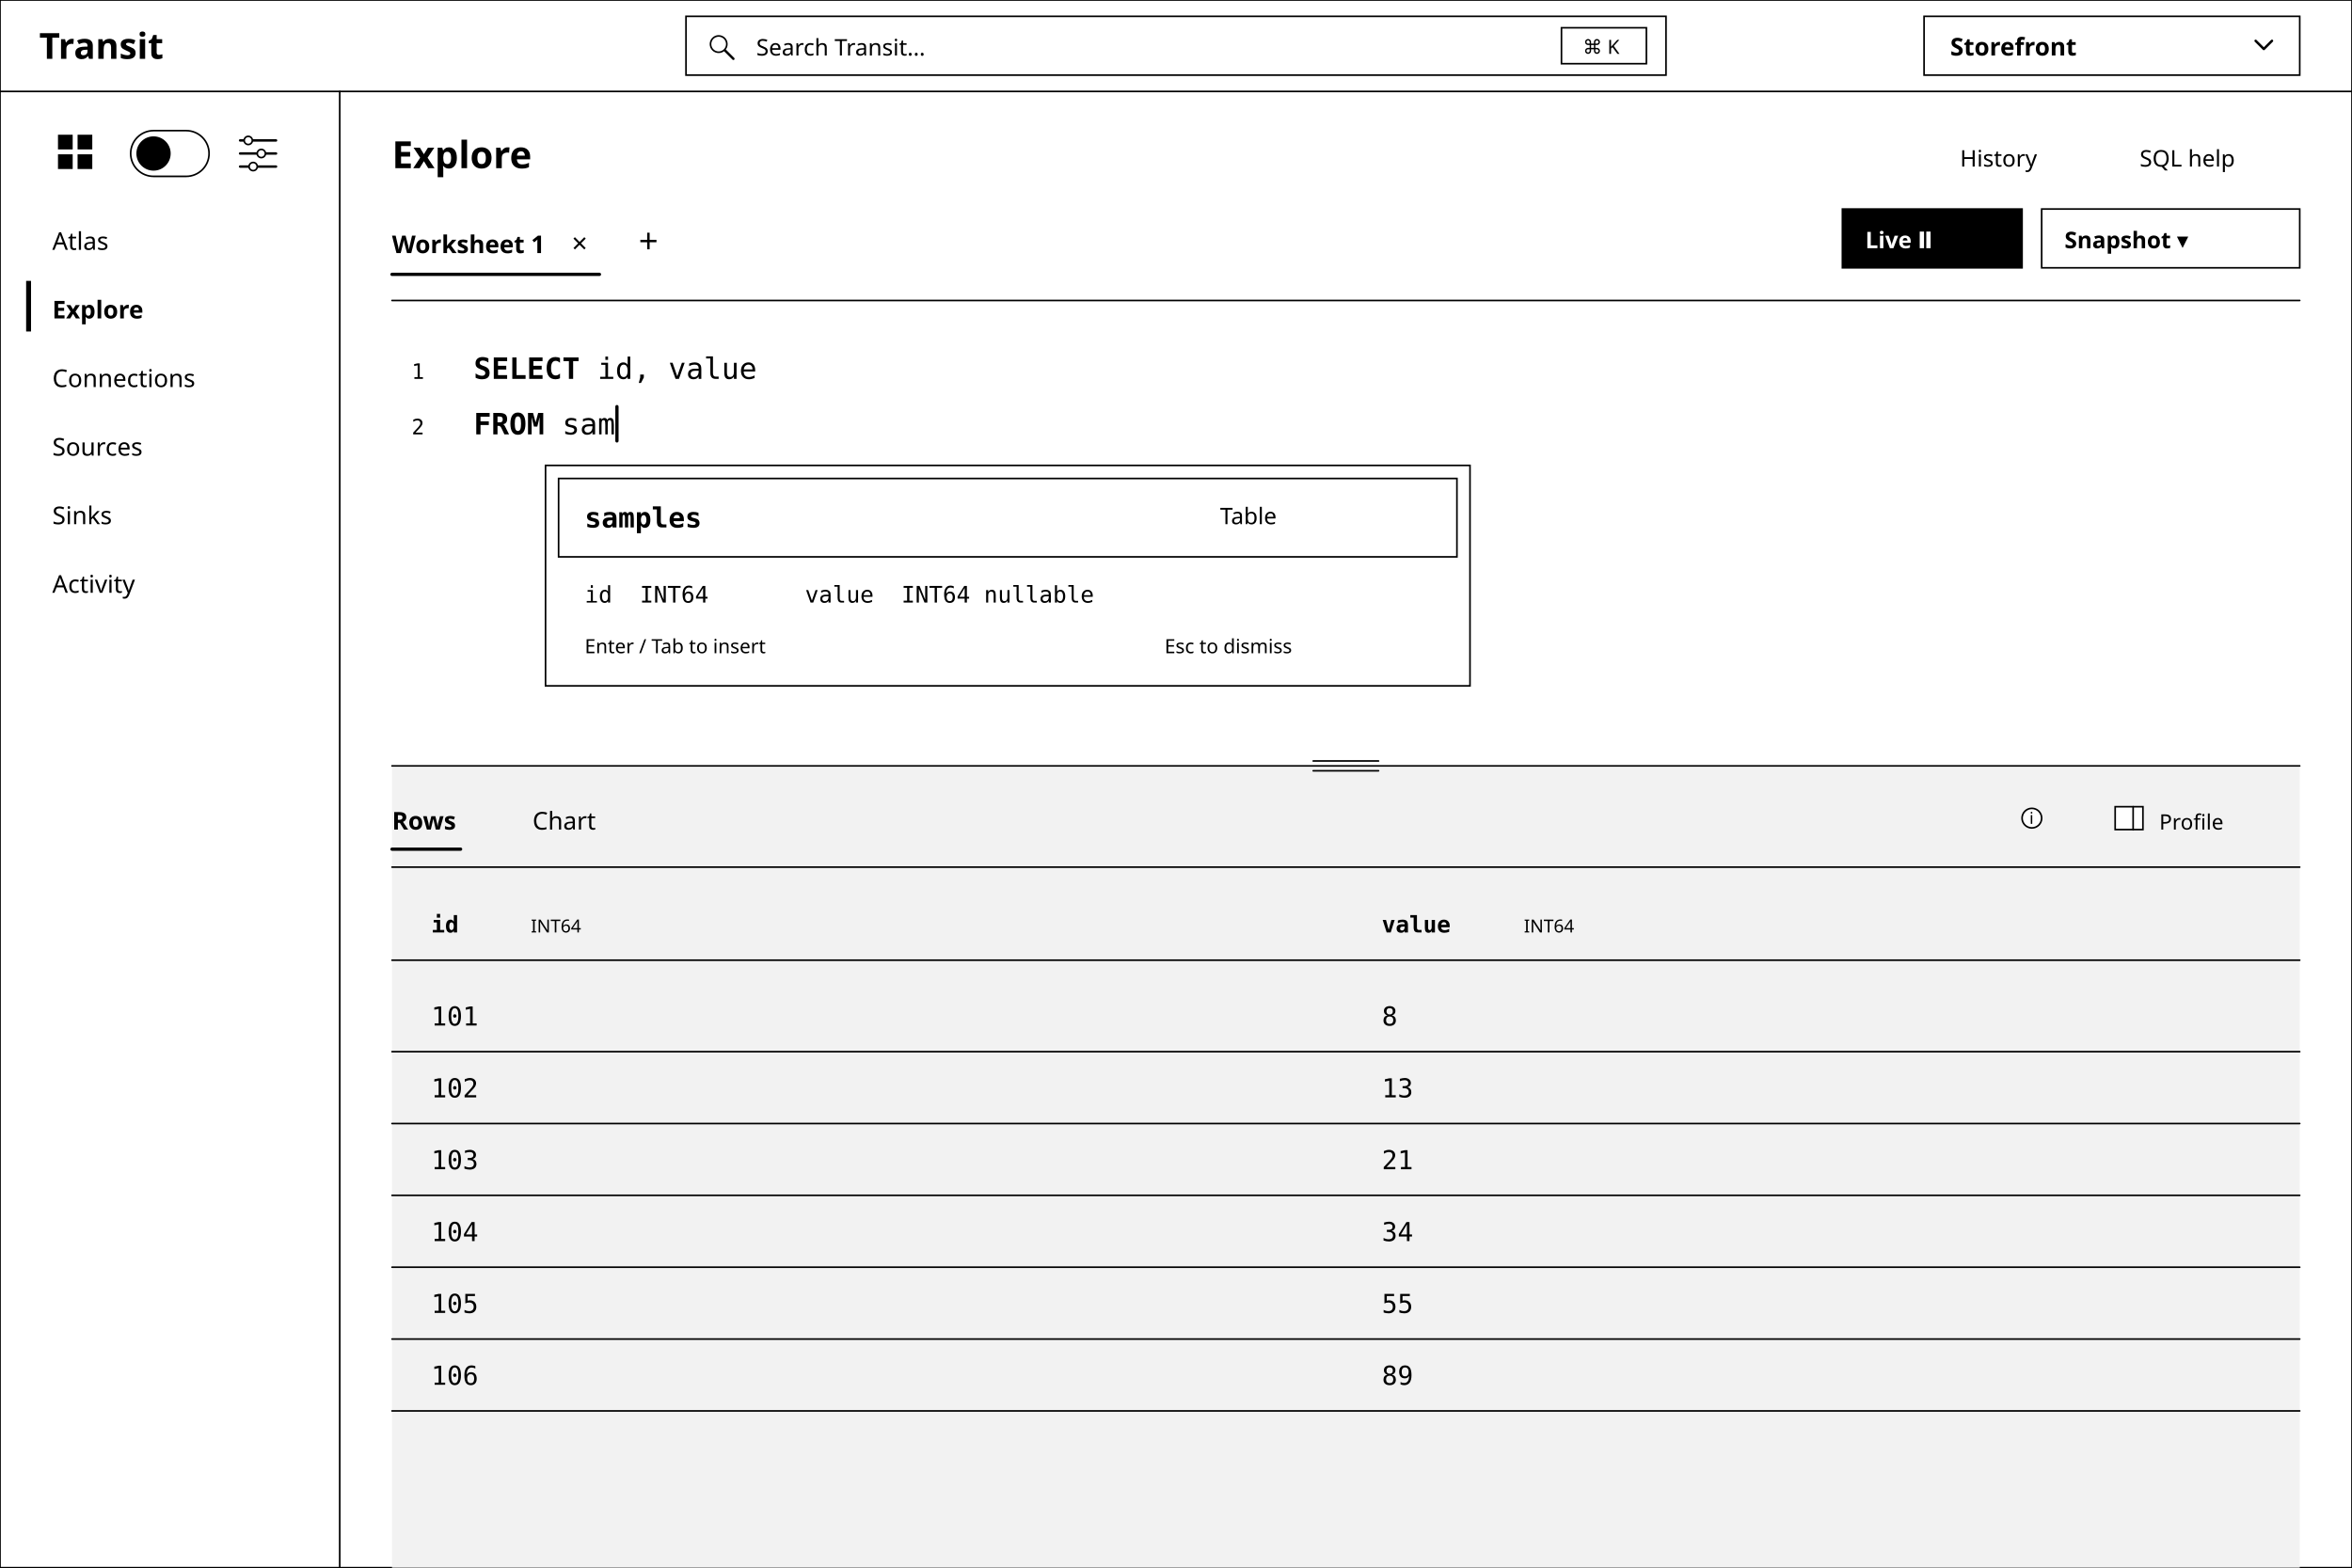
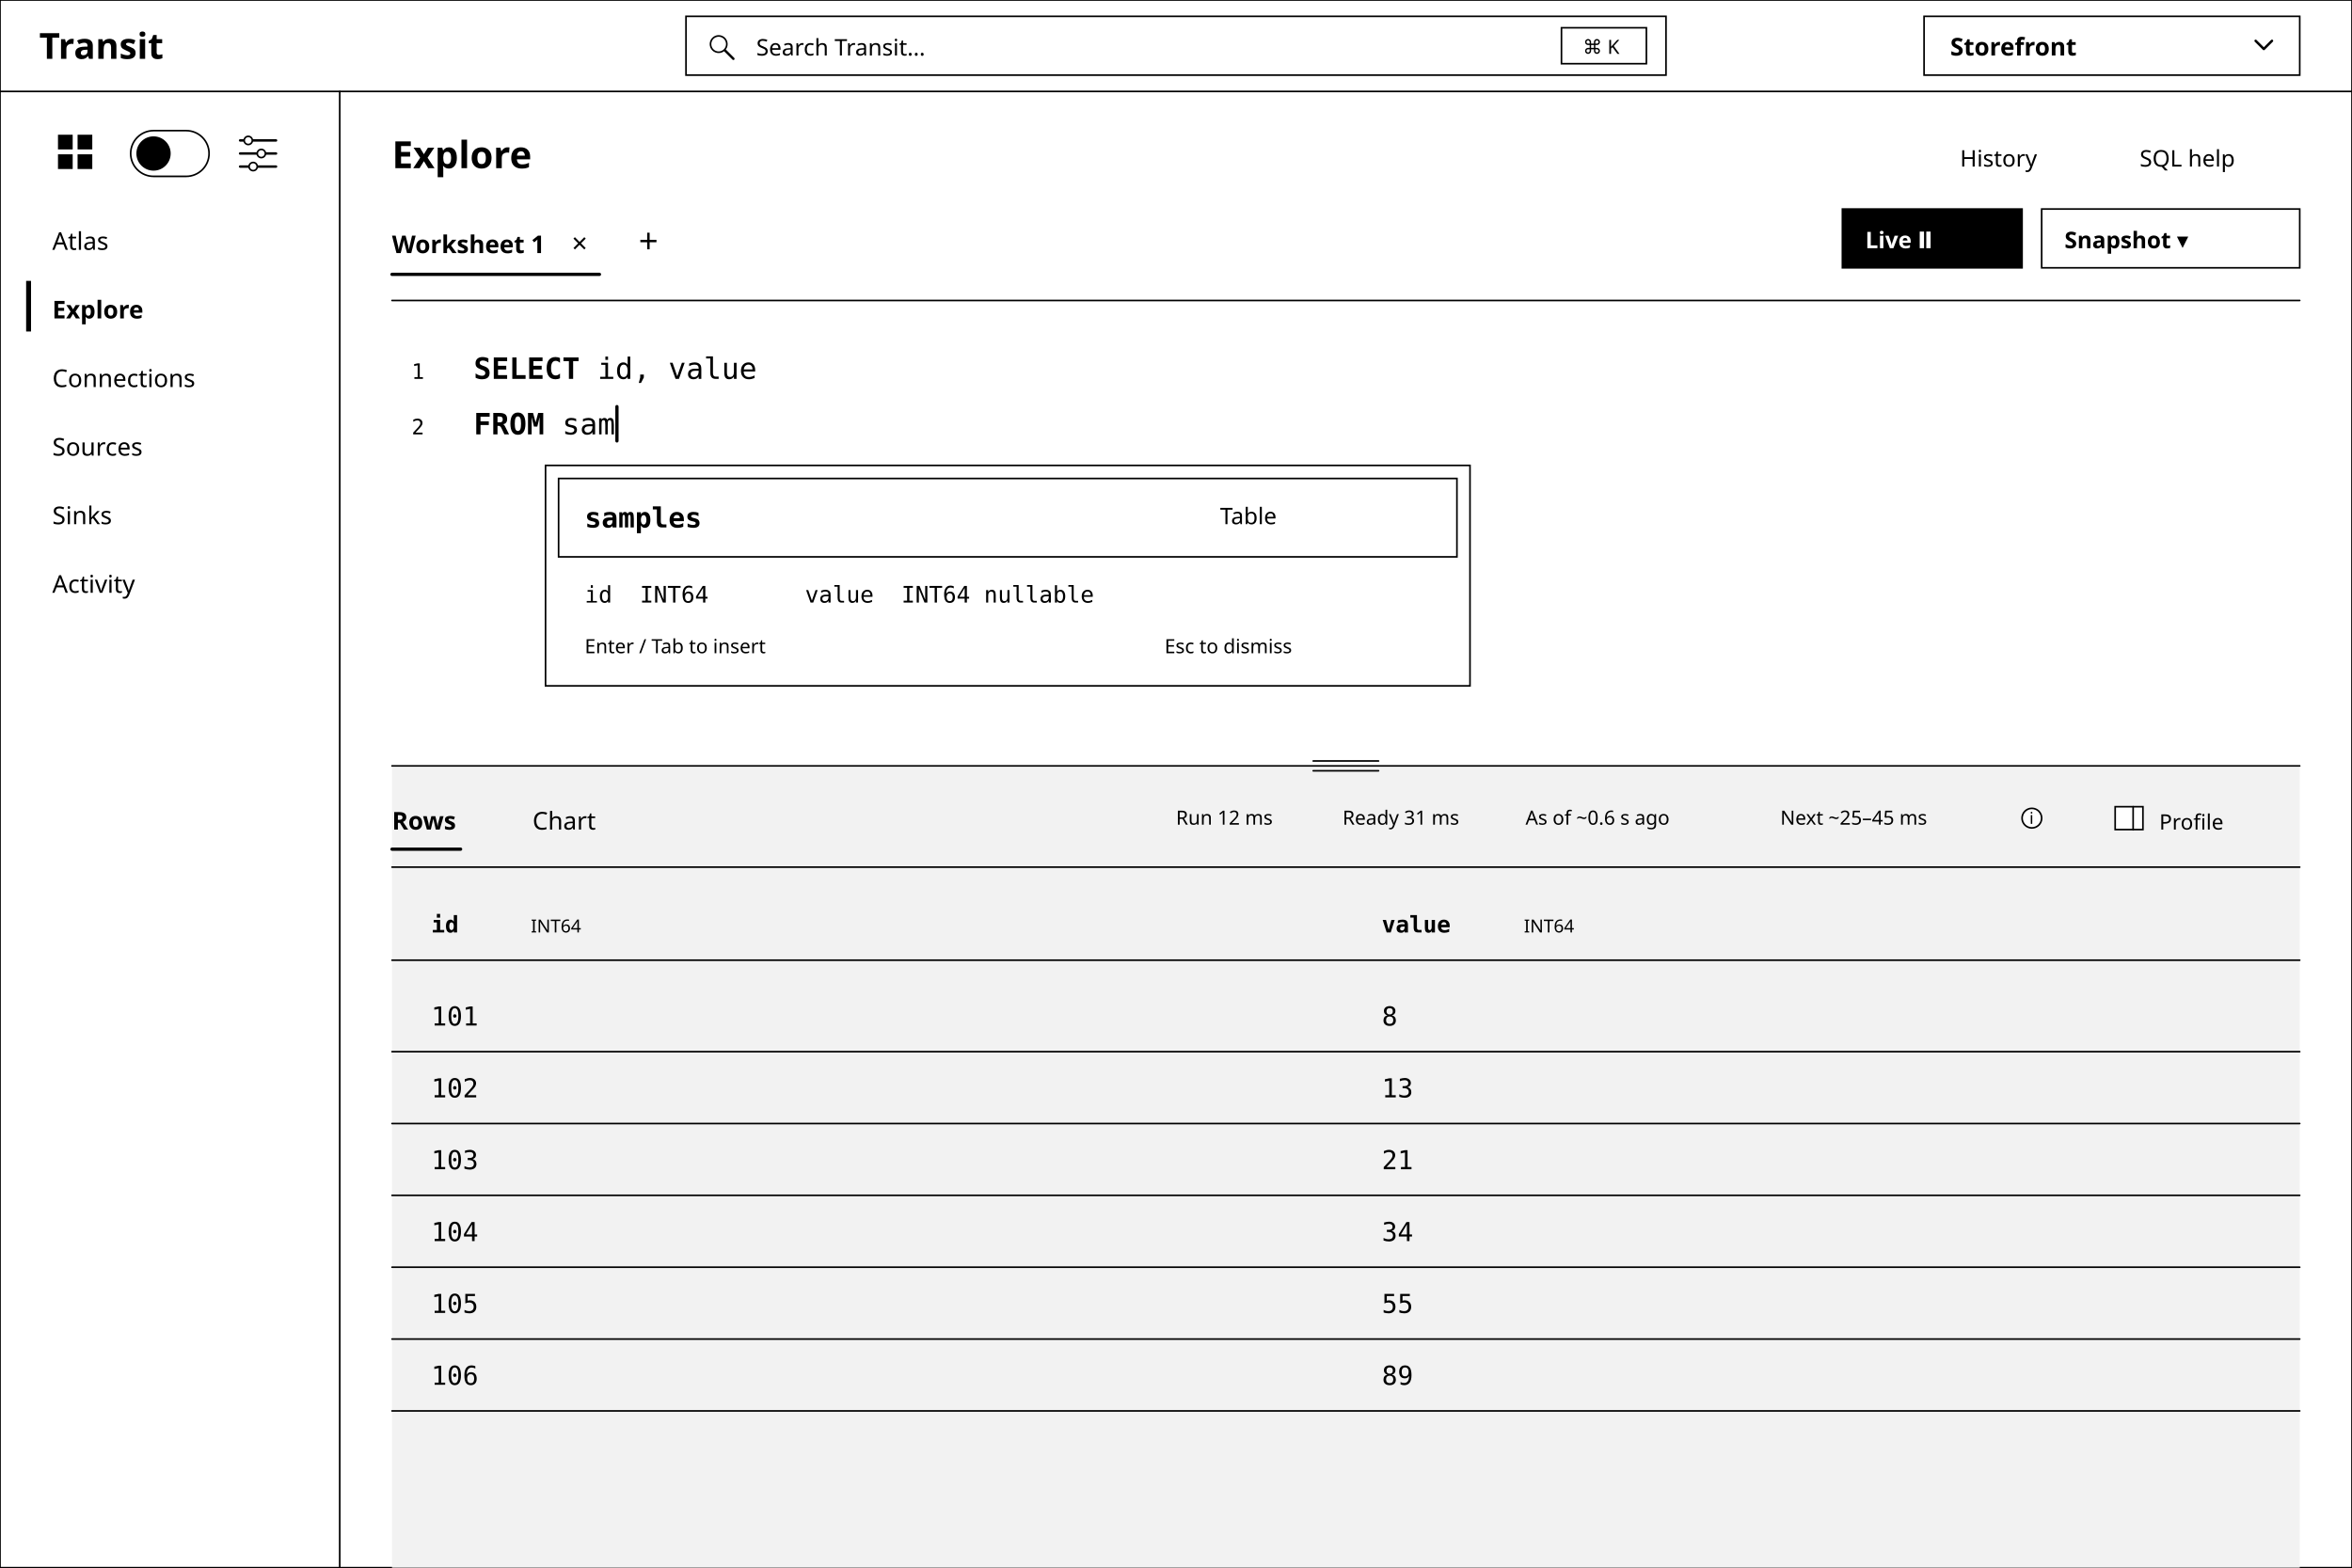
<svg xmlns="http://www.w3.org/2000/svg" width="1440" height="960" viewBox="0 0 1440 960" role="img" aria-labelledby="title desc">
  <rect x="0" y="0" width="1440" height="960" rx="0" fill="white" stroke="black" />
  <text x="24" y="36" font-family="sans-serif" font-size="22" font-weight="700" fill="black">Transit</text>
  <g role="img" aria-label="Search Transit. Command K or Control K opens context-aware power search.">
    <rect x="420" y="10" width="600" height="36" rx="0" fill="white" stroke="black" />
    <circle cx="440" cy="27" r="5" fill="white" stroke="black" />
    <path d="M444 31 l5 5" fill="none" stroke="black" stroke-width="1.5" stroke-linecap="round" stroke-linejoin="round" />
    <text x="463" y="34" font-family="sans-serif" font-size="14" font-weight="400" fill="black">Search Transit…</text>
    <rect x="956" y="17" width="52" height="22" rx="0" fill="white" stroke="black" />
    <text x="969" y="33" font-family="sans-serif" font-size="12" font-weight="400" fill="black">⌘ K</text>
  </g>
  <rect x="1178" y="10" width="230" height="36" rx="0" fill="white" stroke="black" />
  <text x="1194" y="34" font-family="sans-serif" font-size="15" font-weight="700" fill="black">Storefront</text>
  <path d="M1381 25 l5 5 l5 -5" fill="none" stroke="black" stroke-width="1.5" stroke-linecap="round" stroke-linejoin="round" />
  <path d="M0 56 H1440" fill="none" stroke="black" stroke-width="1" stroke-linecap="round" stroke-linejoin="round" />
  <path d="M208 56 L208 960" fill="none" stroke="black" stroke-width="1" stroke-linecap="round" stroke-linejoin="round" />
  <g role="img" aria-label="Area: Workspace. Workspace left; Operations right.">
    <rect x="36" y="83" width="8" height="8" rx="0" fill="black" stroke="black" />
    <rect x="36" y="95" width="8" height="8" rx="0" fill="black" stroke="black" />
    <rect x="48" y="83" width="8" height="8" rx="0" fill="black" stroke="black" />
    <rect x="48" y="95" width="8" height="8" rx="0" fill="black" stroke="black" />
    <rect x="80" y="80" width="48" height="28" rx="14" fill="white" stroke="black" />
    <circle cx="94" cy="94" r="10" fill="black" stroke="black" />
    <path d="M147 86 H169" fill="none" stroke="black" stroke-width="1.5" stroke-linecap="round" stroke-linejoin="round" />
    <circle cx="152" cy="86" r="2.5" fill="white" stroke="black" />
    <path d="M147 94 H169" fill="none" stroke="black" stroke-width="1.5" stroke-linecap="round" stroke-linejoin="round" />
    <circle cx="160" cy="94" r="2.5" fill="white" stroke="black" />
    <path d="M147 102 H169" fill="none" stroke="black" stroke-width="1.5" stroke-linecap="round" stroke-linejoin="round" />
    <circle cx="155" cy="102" r="2.5" fill="white" stroke="black" />
  </g>
  <text xml:space="preserve" x="32" y="153" font-family="sans-serif" font-size="15" font-weight="400" fill="black">Atlas</text>
  <rect x="16" y="172" width="3" height="31" rx="0" fill="black" stroke="none" />
  <text xml:space="preserve" x="32" y="195" font-family="sans-serif" font-size="15" font-weight="700" fill="black">Explore</text>
  <text xml:space="preserve" x="32" y="237" font-family="sans-serif" font-size="15" font-weight="400" fill="black">Connections</text>
  <text xml:space="preserve" x="32" y="279" font-family="sans-serif" font-size="15" font-weight="400" fill="black">Sources</text>
  <text xml:space="preserve" x="32" y="321" font-family="sans-serif" font-size="15" font-weight="400" fill="black">Sinks</text>
  <text xml:space="preserve" x="32" y="363" font-family="sans-serif" font-size="15" font-weight="400" fill="black">Activity</text>
  <text xml:space="preserve" x="240" y="103" font-family="sans-serif" font-size="23" font-weight="700" fill="black">Explore</text>
  <text xml:space="preserve" x="1200" y="102" font-family="sans-serif" font-size="14" font-weight="400" fill="black">History</text>
  <text xml:space="preserve" x="1310" y="102" font-family="sans-serif" font-size="14" font-weight="400" fill="black">SQL help</text>
  <text xml:space="preserve" x="240" y="155" font-family="sans-serif" font-size="15" font-weight="700" fill="black">Worksheet 1</text>
  <text xml:space="preserve" x="350" y="155" font-family="sans-serif" font-size="17" font-weight="400" fill="black">×</text>
  <text xml:space="preserve" x="391" y="155" font-family="sans-serif" font-size="21" font-weight="400" fill="black">+</text>
  <path d="M240 168 H367" fill="none" stroke="black" stroke-width="2" stroke-linecap="round" stroke-linejoin="round" />
  <rect x="1128" y="128" width="110" height="36" rx="0" fill="black" stroke="black" />
  <text x="1142" y="152" font-family="sans-serif" font-size="14" font-weight="700" fill="white">Live  Ⅱ</text>
  <rect x="1250" y="128" width="158" height="36" rx="0" fill="white" stroke="black" />
  <text x="1264" y="152" font-family="sans-serif" font-size="14" font-weight="700" fill="black">Snapshot  ▾</text>
  <path d="M240 184 H1408" fill="none" stroke="black" stroke-width="1" stroke-linecap="round" stroke-linejoin="round" />
  <text xml:space="preserve" x="252" y="232" font-family="monospace" font-size="13" font-weight="400" fill="black">1</text>
  <text xml:space="preserve" x="290" y="232" font-family="monospace" font-size="18" font-weight="700" fill="black">SELECT</text>
  <text xml:space="preserve" x="355.04" y="232" font-family="monospace" font-size="18" font-weight="400" fill="black"> id, value</text>
  <text xml:space="preserve" x="252" y="266" font-family="monospace" font-size="13" font-weight="400" fill="black">2</text>
  <text xml:space="preserve" x="290" y="266" font-family="monospace" font-size="18" font-weight="700" fill="black">FROM</text>
  <text xml:space="preserve" x="333.36" y="266" font-family="monospace" font-size="18" font-weight="400" fill="black"> sam</text>
  <path d="M377.72 249 L377.72 270" fill="none" stroke="black" stroke-width="2" stroke-linecap="round" stroke-linejoin="round" />
  <rect x="334" y="285" width="566" height="135" rx="0" fill="white" stroke="black" />
  <rect x="342" y="293" width="550" height="48" rx="0" fill="white" stroke="black" />
  <text xml:space="preserve" x="358" y="323" font-family="monospace" font-size="17" font-weight="700" fill="black">samples</text>
  <text xml:space="preserve" x="747" y="321" font-family="sans-serif" font-size="14" font-weight="400" fill="black">Table</text>
  <text xml:space="preserve" x="358" y="369" font-family="monospace" font-size="14" font-weight="400" fill="black">id  INT64       value  INT64 nullable</text>
  <text xml:space="preserve" x="358" y="400" font-family="sans-serif" font-size="12" font-weight="400" fill="black">Enter / Tab to insert</text>
  <text xml:space="preserve" x="713" y="400" font-family="sans-serif" font-size="12" font-weight="400" fill="black">Esc to dismiss</text>
  <defs>
    <pattern id="stripe" patternUnits="userSpaceOnUse" width="5" height="5">
      <rect width="5" height="5" fill="white" />
      <path d="M-1 1 l2 -2 M0 5 l5 -5 M4 6 l2 -2" stroke="black" stroke-width="1" />
    </pattern>
  </defs>
  <rect x="240" y="470" width="1168" height="490" fill="#f2f2f2" stroke="none" />
  <path d="M240 469 H1408" fill="none" stroke="black" stroke-width="1" stroke-linecap="round" stroke-linejoin="round" />
  <path d="M804 466 H844" fill="none" stroke="black" stroke-width="1" stroke-linecap="round" stroke-linejoin="round" />
  <path d="M804 472 H844" fill="none" stroke="black" stroke-width="1" stroke-linecap="round" stroke-linejoin="round" />
  <text x="240" y="508" font-family="sans-serif" font-size="15" font-weight="700" fill="black">Rows</text>
  <text x="326" y="508" font-family="sans-serif" font-size="15" font-weight="400" fill="black">Chart</text>
  <path d="M240 520 H282" fill="none" stroke="black" stroke-width="2" stroke-linecap="round" stroke-linejoin="round" />
-   <g role="img" aria-label="Query info — provisional result for the suggested completion">
+   <g role="img" aria-label="Query info — Suggested completion. Run 12 ms. Ready 31 ms. As of ~0.6 s ago. Next ~25–45 ms. Next is an estimated duration, not a countdown.">
+     <text x="720" y="505" font-family="sans-serif" font-size="12" font-weight="400" fill="black">Run 12 ms</text>
+     <text x="822" y="505" font-family="sans-serif" font-size="12" font-weight="400" fill="black">Ready 31 ms</text>
+     <text x="934" y="505" font-family="sans-serif" font-size="12" font-weight="400" fill="black">As of ~0.6 s ago</text>
+     <text x="1090" y="505" font-family="sans-serif" font-size="12" font-weight="400" fill="black">Next ~25–45 ms</text>
    <circle cx="1244" cy="501" r="6" fill="white" stroke="black" />
    <text x="1242.5" y="504.5" font-family="sans-serif" font-size="10" font-weight="400" fill="black">i</text>
  </g>
  <rect x="1295" y="494" width="17" height="14" rx="0" fill="white" stroke="black" />
  <path d="M1306 494 L1306 508" fill="none" stroke="black" stroke-width="1" stroke-linecap="round" stroke-linejoin="round" />
  <text x="1322" y="508" font-family="sans-serif" font-size="13" font-weight="400" fill="black">Profile</text>
  <path d="M240 531 H1408" fill="none" stroke="black" stroke-width="1" stroke-linecap="round" stroke-linejoin="round" />
  <text x="264" y="571" font-family="monospace" font-size="14" font-weight="700" fill="black">id</text>
  <text x="325" y="571" font-family="sans-serif" font-size="11" font-weight="400" fill="black">INT64</text>
  <text x="846" y="571" font-family="monospace" font-size="14" font-weight="700" fill="black">value</text>
  <text x="933" y="571" font-family="sans-serif" font-size="11" font-weight="400" fill="black">INT64</text>
  <path d="M240 588 H1408" fill="none" stroke="black" stroke-width="1" stroke-linecap="round" stroke-linejoin="round" />
  <text x="264" y="628" font-family="monospace" font-size="16" font-weight="400" fill="black">101</text>
  <text x="846" y="628" font-family="monospace" font-size="16" font-weight="400" fill="black">8</text>
  <path d="M240 644 H1408" fill="none" stroke="black" stroke-width="1" stroke-linecap="round" stroke-linejoin="round" />
  <text x="264" y="672" font-family="monospace" font-size="16" font-weight="400" fill="black">102</text>
  <text x="846" y="672" font-family="monospace" font-size="16" font-weight="400" fill="black">13</text>
  <path d="M240 688 H1408" fill="none" stroke="black" stroke-width="1" stroke-linecap="round" stroke-linejoin="round" />
  <text x="264" y="716" font-family="monospace" font-size="16" font-weight="400" fill="black">103</text>
  <text x="846" y="716" font-family="monospace" font-size="16" font-weight="400" fill="black">21</text>
  <path d="M240 732 H1408" fill="none" stroke="black" stroke-width="1" stroke-linecap="round" stroke-linejoin="round" />
  <text x="264" y="760" font-family="monospace" font-size="16" font-weight="400" fill="black">104</text>
  <text x="846" y="760" font-family="monospace" font-size="16" font-weight="400" fill="black">34</text>
  <path d="M240 776 H1408" fill="none" stroke="black" stroke-width="1" stroke-linecap="round" stroke-linejoin="round" />
  <text x="264" y="804" font-family="monospace" font-size="16" font-weight="400" fill="black">105</text>
  <text x="846" y="804" font-family="monospace" font-size="16" font-weight="400" fill="black">55</text>
  <path d="M240 820 H1408" fill="none" stroke="black" stroke-width="1" stroke-linecap="round" stroke-linejoin="round" />
  <text x="264" y="848" font-family="monospace" font-size="16" font-weight="400" fill="black">106</text>
  <text x="846" y="848" font-family="monospace" font-size="16" font-weight="400" fill="black">89</text>
  <path d="M240 864 H1408" fill="none" stroke="black" stroke-width="1" stroke-linecap="round" stroke-linejoin="round" />
</svg>
